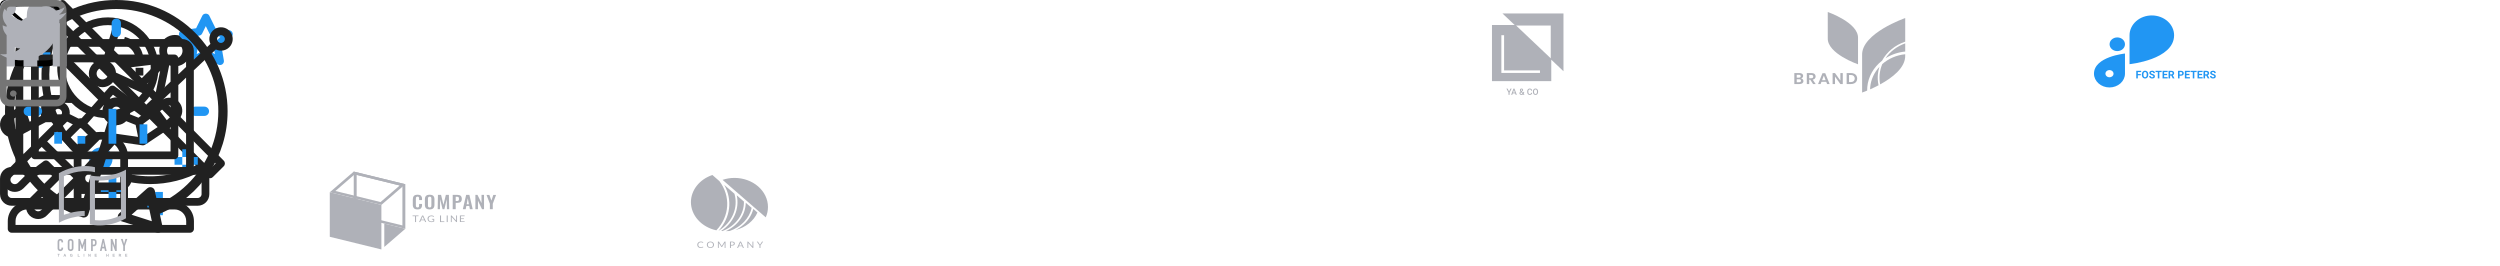
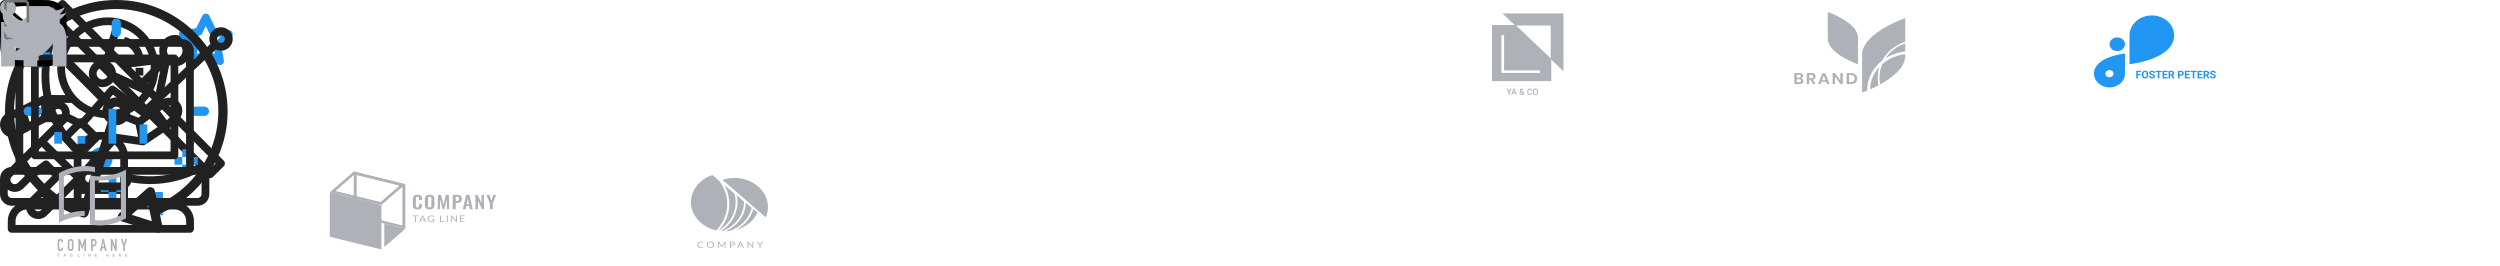
<svg xmlns="http://www.w3.org/2000/svg" width="752" height="80">
  <svg id="icon-antenna" width="70" height="70" viewBox="0 0 32 32">
    <path fill="#212121" d="m30.773 22.098-8.443-8.505.937-4.615c.242.094.499.144.758.146h.006a2.159 2.159 0 1 0-2.008-1.435l-4.96.605L8.972.161a.534.534 0 0 0-.377-.16.532.532 0 0 0-.373.155L6.709 1.66a.534.534 0 0 0 0 .754l.814.826a14.943 14.943 0 0 0 2.519 17.663.513.513 0 0 0 .146.098c-.034.18-.051.364-.052.547v6.187h-6.4a2.67 2.67 0 0 0-2.667 2.667v1.067c0 .295.239.533.533.533h24.533a.533.533 0 0 0 .533-.533v-1.067a2.67 2.67 0 0 0-2.667-2.667h-6.4v-2.742a15.09 15.09 0 0 0 3.049.32 14.854 14.854 0 0 0 7.04-1.783l.818.823a.534.534 0 0 0 .377.16.532.532 0 0 0 .373-.155l1.513-1.504a.534.534 0 0 0 0-.754zM23.28 6.233a1.066 1.066 0 1 1 .752 1.822h-.003a1.067 1.067 0 0 1-.747-1.823h-.002zm-1.256 3.505-.598 2.946-1.175-1.182 1.774-1.763zm-.605-.902-1.92 1.909-1.485-1.493 3.405-.415zM24.004 28.8a1.6 1.6 0 0 1 1.6 1.6v.533H2.137V30.4a1.6 1.6 0 0 1 1.6-1.6h20.267zm-7.467-2.133v1.067h-5.333v-1.067h5.333zM11.204 25.6v-4.053c0-1.294 1.196-2.347 2.667-2.347s2.667 1.053 2.667 2.347V25.6h-5.333zm6.4-1.696v-2.357c0-1.882-1.675-3.413-3.733-3.413a3.8 3.8 0 0 0-3.281 1.786A13.87 13.87 0 0 1 8.311 4.033l18.602 18.708a13.818 13.818 0 0 1-9.309 1.163zm11.289-.684L7.836 2.039l.755-.752 7.935 7.98c.004 0 .006.007.01.01l13.115 13.191-.757.752z" />
    <path fill="#2196f3" d="M13.876 20.267h-.005a1.6 1.6 0 1 0-.004 3.2h.005a1.6 1.6 0 1 0 .004-3.2zm.373 1.978a.534.534 0 0 1-.752-.756.534.534 0 0 1 .373-.155.532.532 0 0 1 .373.911h.005z" />
  </svg>
  <svg id="icon-astronaut" width="70" height="70" viewBox="0 0 32 32">
    <path fill="#2196f3" d="M31.974 4.524a.534.534 0 0 0-.43-.363l-1.91-.278-.855-1.731c-.179-.365-.777-.365-.956 0l-.855 1.731-1.91.278a.535.535 0 0 0-.296.91l1.383 1.348-.326 1.903c-.034.2.048.402.212.522a.53.53 0 0 0 .562.04l1.709-.899 1.709.899a.536.536 0 0 0 .775-.563l-.326-1.903 1.383-1.348a.536.536 0 0 0 .135-.547zm-2.463 1.327a.534.534 0 0 0-.153.472l.191 1.114-1-.526a.533.533 0 0 0-.498 0l-1.001.526.191-1.114a.534.534 0 0 0-.153-.472l-.81-.789 1.119-.163a.532.532 0 0 0 .402-.292l.5-1.013.5 1.013a.535.535 0 0 0 .402.292l1.119.163-.809.789zM26.134 20.522h-1.067v1.067h1.067v-1.067zM26.134 22.656h-1.067v1.067h1.067v-1.067zM27.2 21.589h-1.067v1.067H27.2v-1.067zM25.067 21.589H24v1.067h1.067v-1.067zM22.4 26.389h-1.067v1.067H22.4v-1.067zM22.4 28.522h-1.067v1.067H22.4v-1.067zM23.467 27.456H22.4v1.067h1.067v-1.067zM21.333 27.456h-1.067v1.067h1.067v-1.067zM16 24.256h-1.067v1.067H16v-1.067zM16 26.389h-1.067v1.067H16v-1.067zM17.067 25.322H16v1.067h1.067v-1.067zM14.933 25.322h-1.067v1.067h1.067v-1.067zM5.867 6.122H4.8v1.067h1.067V6.122zM5.867 8.255H4.8v1.067h1.067V8.255z" />
    <path fill="#2196f3" d="M6.933 7.189H5.866v1.067h1.067V7.189zM4.8 7.189H3.733v1.067H4.8V7.189z" />
    <path fill="#212121" d="M24.715 14.159a1.775 1.775 0 0 0-1.188-.705 1.778 1.778 0 0 0-1.34.352l-1.252.96-1.898 1.417-1.358-.541c2.421-1.086 4.114-3.508 4.114-6.32 0-3.823-3.123-6.933-6.961-6.933s-6.961 3.11-6.961 6.933a6.86 6.86 0 0 0 1.12 3.758l-2.764-.024h-.005c-.009 0-.015.004-.023.005a.515.515 0 0 0-.155.031l-.038.013c-.006.003-.013.003-.019.006l-3.233 1.596-.001.001-1.893.911a.397.397 0 0 0-.063.035 1.779 1.779 0 0 0-.598 2.295c.22.429.595.745 1.056.889a1.776 1.776 0 0 0 1.378-.128l1.388-.738 2.264-1.169 1.357-.008L2.2 22.211l-.002.001-1.339 1.333c-.316.315-.49.732-.49 1.178s.174.863.49 1.179c.325.323.752.485 1.179.485s.854-.162 1.18-.485l1.314-1.309 1.741-1.3.901.897-1.762 1.754-.002.001-1.339 1.333c-.316.315-.49.732-.49 1.178s.174.863.49 1.179c.325.323.753.485 1.18.485s.855-.162 1.18-.485l3.482-3.467.001-.002 1.01-1-.004-.004c.006-.006.015-.009.022-.015l5.166-5.658 3.471.494a.52.52 0 0 0 .262-.033c.018-.006.033-.015.05-.023.019-.01.039-.015.058-.027l3.213-2.133c.012-.008.018-.021.029-.029.013-.01.029-.014.041-.026l1.271-1.191c.662-.62.753-1.635.212-2.362zM2.13 17.77a.714.714 0 0 1-.558.052.717.717 0 0 1-.213-1.26l1.314-.632.449 1.313-.992.527zm3.498-1.828-1.548.8-.439-1.283 2.027-1.001-.04 1.484zm15.099-6.62a5.79 5.79 0 0 1-.599 2.559l-4.181-1.899a1.863 1.863 0 0 0-.788-1.388l1.464-4.86c2.378.756 4.105 2.974 4.105 5.588zm-11.789 0c0-3.235 2.644-5.867 5.894-5.867.253 0 .5.021.745.052l-1.432 4.754c-.019-.001-.037-.006-.057-.006-1.033 0-1.873.837-1.873 1.867s.84 1.867 1.873 1.867c.694 0 1.294-.383 1.618-.945l3.862 1.755a5.894 5.894 0 0 1-4.737 2.39c-3.25 0-5.894-2.632-5.894-5.867zm5.956.8c0 .441-.362.8-.806.8s-.806-.359-.806-.8c0-.441.362-.8.806-.8s.806.359.806.8zM2.465 25.146a.608.608 0 0 1-.854.001.592.592 0 0 1 0-.844l.962-.959.851.848-.959.955zm3.214 3.734a.608.608 0 0 1-.855.001.592.592 0 0 1 0-.844l.963-.959.852.848-.96.955zm3.481-3.469-.002.001-1.765 1.76-.852-.848 1.763-1.755.002-.001c.04-.04.065-.088.09-.135.007-.014.02-.026.026-.04.017-.041.019-.085.026-.129.003-.025.014-.047.014-.073 0-.036-.013-.07-.02-.106-.006-.032-.006-.065-.019-.095a.55.55 0 0 0-.091-.138c-.01-.012-.014-.027-.025-.038h-.001l-.001-.002-1.607-1.6c-.017-.017-.039-.024-.058-.038a.507.507 0 0 0-.087-.058.515.515 0 0 0-.093-.033.507.507 0 0 0-.103-.02.5.5 0 0 0-.095.005.53.53 0 0 0-.104.02.477.477 0 0 0-.094.045c-.02.011-.042.015-.061.029L4.23 23.486l-.901-.897 2.399-2.386 4.361 4.289-.928.919zm6.819-7.017c-.015-.002-.03.004-.045.003a.556.556 0 0 0-.3.075.492.492 0 0 0-.083.061c-.013.011-.028.017-.04.029l-4.698 5.146-4.328-4.257 2.833-2.818a.534.534 0 0 0-.379-.911v-.001l-2.219.013.028-1.607 3.104.027a6.947 6.947 0 0 0 4.981 2.101c.437 0 .864-.045 1.279-.123.04.032.079.065.13.085l2.41.96.152.758.178.885-3.003-.427zm4.041.178-.313-1.558 1.446-1.08.947 1.257-2.08 1.381zm3.754-2.831-.838.785-.931-1.236.831-.637a.735.735 0 0 1 .543-.143.718.718 0 0 1 .48.284.713.713 0 0 1-.085.947z" />
    <path fill="#212121" d="m13.602 18.544-2.143-2.133a.534.534 0 0 0-.753 0l-2.142 2.133a.537.537 0 0 0 0 .756l2.142 2.133a.536.536 0 0 0 .753 0l2.143-2.133a.535.535 0 0 0 0-.756zm-2.519 1.759-1.387-1.381 1.387-1.381 1.387 1.381-1.387 1.381zM17.164 5.071l-.258 1.036c.071.018 1.738.452 1.738 2.149h1.067c0-2.017-1.666-2.965-2.547-3.185zM19.711 9.322h-1.067v1.067h1.067V9.322z" />
  </svg>
  <svg id="icon-clock" width="70" height="70" viewBox="0 0 32 32">
    <path fill="#212121" d="M31.297 15.301C31.295 6.849 24.442-.002 15.989 0S.686 6.855.688 15.308a15.304 15.304 0 0 0 10.649 14.576.662.662 0 0 0 .529-.065.637.637 0 0 0 .283-.356l3.865-12.25a1.912 1.912 0 1 0-.84-3.635l-5.106-5.107a.637.637 0 0 0-.902.902l5.103 5.109a1.876 1.876 0 0 0 .536 2.309l-3.683 11.673C3.844 25.783.118 17.71 2.799 10.432S13.553-.572 20.831 2.109s11.004 10.754 8.323 18.032a14.042 14.042 0 0 1-7.462 7.973l-.398-1.874a.638.638 0 0 0-1.048-.344l-3.837 3.426a.637.637 0 0 0 .231 1.084l4.899 1.563a.638.638 0 0 0 .819-.74l-.391-1.839a15.255 15.255 0 0 0 9.329-14.089zm-15.305-.637a.638.638 0 1 1 0 1.277.638.638 0 0 1 0-1.277zm2.101 14.864 2.184-1.948.603 2.84-2.787-.892z" />
    <path fill="#2196f3" d="M15.354 3.185V4.46a.638.638 0 1 0 1.276 0V3.185a.638.638 0 0 0-1.276 0zM3.876 14.664a.638.638 0 0 0 0 1.276h1.275a.638.638 0 1 0 0-1.276H3.876zM28.108 15.939a.638.638 0 1 0 0-1.276h-1.275a.638.638 0 0 0 0 1.276h1.275z" />
  </svg>
  <svg id="icon-diagram" width="70" height="70" viewBox="0 0 32 32">
    <path fill="#2196f3" d="M14.926 14.965h1.066v4.798h-1.066v-4.797zM19.19 17.097h1.066v2.665H19.19v-2.665zM10.661 18.696h1.066v1.066h-1.066v-1.066zM7.463 18.163h1.066v1.599H7.463v-1.599z" />
    <path fill="#212121" d="M1.599 28.291h25.587a1.6 1.6 0 0 0 1.599-1.599V24.56a1.6 1.6 0 0 0-1.599-1.599h-.533V9.668L29.681 6.8a1.608 1.608 0 1 0-.746-.763L26.654 8.2V6.97a1.6 1.6 0 0 0-1.599-1.599H3.733A1.6 1.6 0 0 0 2.134 6.97v15.992h-.533a1.6 1.6 0 0 0-1.599 1.599v2.132a1.6 1.6 0 0 0 1.599 1.599zM30.384 4.837a.533.533 0 1 1 0 1.067.533.533 0 0 1 0-1.067zM3.198 6.969c0-.294.239-.533.533-.533h21.322c.294 0 .533.239.533.533v2.239l-1.066 1.013V8.035a.533.533 0 0 0-.533-.533H4.797a.533.533 0 0 0-.533.533v13.326c0 .294.239.533.533.533h19.19a.533.533 0 0 0 .533-.533v-9.674l1.066-1.01v12.284H3.198V6.969zm4.798 6.93a1.598 1.598 0 1 0 1.107 2.749l1.853.93a.532.532 0 0 0 .636-.123l3.939-4.431 3.872 2.901a.533.533 0 0 0 .686-.039l3.365-3.188v8.131H5.33V8.569h18.124v2.66l-3.771 3.572-3.904-2.927a.533.533 0 0 0-.718.072l-3.993 4.493-1.493-.746c.011-.064.018-.129.02-.193a1.6 1.6 0 0 0-1.599-1.599zm.533 1.599a.533.533 0 1 1-1.067 0 .533.533 0 0 1 1.067 0zm3.198 8.528h5.331v.533a.533.533 0 0 1-.533.533h-4.264a.533.533 0 0 1-.533-.533v-.533zm-10.661.534c0-.294.239-.533.533-.533h9.062v.533a1.6 1.6 0 0 0 1.599 1.599h4.264a1.6 1.6 0 0 0 1.599-1.599v-.533h9.062c.294 0 .533.239.533.533v2.132a.533.533 0 0 1-.533.533H1.598a.533.533 0 0 1-.533-.533V24.56z" />
  </svg>
  <svg id="icon-envelope" width="16" height="12" viewBox="0 0 43 32">
    <path d="M38.667 0H4C1.794 0 0 1.794 0 4v24c0 2.206 1.794 4 4 4h34.667c2.206 0 4-1.794 4-4V4c0-2.206-1.794-4-4-4zm0 2.667c.181 0 .353.038.511.103L21.334 18.236 3.49 2.77a1.32 1.32 0 0 1 .511-.103h34.667zm0 26.666H4A1.334 1.334 0 0 1 2.667 28V5.587L20.46 21.008a1.335 1.335 0 0 0 1.748 0L40.001 5.587V28c0 .736-.598 1.333-1.333 1.333z" />
  </svg>
  <svg id="icon-facebook" width="20" height="20" viewBox="0 0 32 32">
    <path fill="#afb1b8" d="M21.329 5.313h2.921V.225C23.746.156 22.013 0 19.994 0c-4.212 0-7.097 2.649-7.097 7.519V12H8.249v5.688h4.648V32h5.699V17.689h4.46l.708-5.688h-5.169V8.082c.001-1.644.444-2.769 2.735-2.769z" />
  </svg>
  <svg id="icon-instagram" width="20" height="20" viewBox="0 0 32 32">
    <path d="M31.969 9.408c-.075-1.7-.35-2.869-.744-3.882a7.806 7.806 0 0 0-1.851-2.838A7.867 7.867 0 0 0 26.542.844C25.523.45 24.36.175 22.66.1 20.947.019 20.403 0 16.059 0s-4.888.019-6.595.094c-1.7.075-2.869.35-3.882.744a7.803 7.803 0 0 0-2.838 1.85A7.867 7.867 0 0 0 .9 5.52C.506 6.539.231 7.702.156 9.402c-.081 1.713-.1 2.257-.1 6.601s.019 4.888.094 6.595c.075 1.7.35 2.869.744 3.882a7.895 7.895 0 0 0 1.85 2.838 7.867 7.867 0 0 0 2.832 1.844c1.019.394 2.182.669 3.882.744 1.706.075 2.25.094 6.595.094s4.888-.019 6.595-.094c1.7-.075 2.869-.35 3.882-.744a8.184 8.184 0 0 0 4.682-4.682c.394-1.019.669-2.182.744-3.882.075-1.707.094-2.251.094-6.595s-.006-4.888-.081-6.595zm-2.882 13.065c-.069 1.563-.331 2.407-.55 2.969a5.31 5.31 0 0 1-3.038 3.038c-.563.219-1.413.481-2.969.55-1.688.075-2.194.094-6.464.094s-4.782-.019-6.464-.094c-1.563-.069-2.407-.331-2.969-.55a4.926 4.926 0 0 1-1.838-1.194 4.974 4.974 0 0 1-1.194-1.838c-.219-.563-.481-1.413-.55-2.969-.075-1.688-.094-2.194-.094-6.464s.019-4.782.094-6.464c.069-1.563.331-2.407.55-2.969a4.868 4.868 0 0 1 1.2-1.838A4.974 4.974 0 0 1 6.639 3.55c.563-.219 1.413-.481 2.969-.55 1.688-.075 2.194-.094 6.464-.094 4.276 0 4.782.019 6.464.094 1.563.069 2.407.331 2.969.55a4.914 4.914 0 0 1 1.838 1.194 4.974 4.974 0 0 1 1.194 1.838c.219.563.481 1.413.55 2.969.075 1.688.094 2.194.094 6.464s-.019 4.77-.094 6.458z" />
    <path fill="#afb1b8" d="M16.059 7.783c-4.538 0-8.22 3.682-8.22 8.22s3.682 8.22 8.22 8.22c4.539 0 8.22-3.682 8.22-8.22s-3.682-8.22-8.22-8.22zm0 13.552a5.333 5.333 0 0 1 0-10.664 5.333 5.333 0 0 1 0 10.664zM26.524 7.458a1.919 1.919 0 1 1-3.838 0 1.919 1.919 0 0 1 3.838 0z" />
  </svg>
  <svg id="icon-linkedin" width="20" height="20" viewBox="0 0 32 32">
    <path fill="#afb1b8" d="M31.992 32v-.001H32V20.263c0-5.741-1.236-10.164-7.948-10.164-3.227 0-5.392 1.771-6.276 3.449h-.093v-2.913h-6.364v21.364h6.627V21.42c0-2.785.528-5.479 3.977-5.479 3.399 0 3.449 3.179 3.449 5.657v10.401h6.62zM.528 10.636h6.635V32H.528V10.636zM3.843 0C1.722 0 0 1.721 0 3.843s1.721 3.879 3.843 3.879c2.121 0 3.843-1.757 3.843-3.879A3.846 3.846 0 0 0 3.843 0z" />
  </svg>
  <svg id="icon-logo" width="56" height="32" viewBox="0 0 56 32" x="432" y="0">
    <path fill="#afb1b8" d="m19.934 4.046 3.676 3.48-6.824-.004v16.885h17.836v-6.456l3.672 3.476V4.045H19.933zm14.528 13.497L24.038 7.675h10.424v9.868zm-3.237 4.395H19.609V10.582h.821v10.587h10.795v.769zm-8.873 4.718-.429.884-.429-.884h-.36l.626 1.178v.686h.325v-.686l.625-1.178h-.359zm.539 1.864.151-.434h.722l.152.434h.338l-.706-1.865h-.291l-.704 1.865h.337zm.513-1.469.27.774h-.541l.27-.774zm1.708.729a.424.424 0 0 0-.07.237c0 .157.055.285.165.383s.259.146.443.146.343-.05.476-.15l.105.124h.361l-.274-.324c.108-.147.161-.335.161-.565h-.27c0 .126-.026.24-.078.342l-.36-.425.127-.092c.09-.065.154-.13.193-.195a.411.411 0 0 0-.072-.511.471.471 0 0 0-.333-.12c-.15 0-.27.043-.359.128s-.133.2-.133.346c0 .06.014.122.042.186s.08.142.152.233a1.115 1.115 0 0 0-.278.257zm.842.412a.476.476 0 0 1-.295.105c-.093 0-.167-.027-.223-.081s-.083-.124-.083-.21c0-.1.051-.189.154-.266l.04-.028.407.48zm-.335-.826c-.088-.108-.132-.198-.132-.27 0-.062.018-.114.054-.155s.084-.061.145-.061c.056 0 .103.018.14.052s.055.076.055.124a.231.231 0 0 1-.079.181l-.04.032-.142.097zm3.036 1.014a.672.672 0 0 0 .22-.466h-.323c-.017.133-.058.228-.122.286s-.16.086-.287.086c-.139 0-.245-.053-.318-.159s-.108-.26-.108-.461v-.165c.002-.199.04-.35.115-.452s.184-.155.325-.155c.121 0 .213.03.275.09s.102.155.118.289h.323c-.02-.204-.094-.362-.219-.474s-.291-.168-.497-.168a.708.708 0 0 0-.673.419 1.097 1.097 0 0 0-.093.465v.174c.003.172.035.322.096.452s.149.23.261.301c.114.07.245.105.393.105.213 0 .383-.055.511-.166zm1.904-.262c.063-.138.095-.299.095-.482v-.104c-.001-.182-.033-.341-.097-.478s-.155-.243-.273-.315c-.117-.073-.251-.11-.403-.11s-.287.037-.405.111c-.117.073-.208.18-.273.319s-.096.3-.096.482v.105c.001.178.033.336.097.473s.156.242.274.316a.76.76 0 0 0 .405.11c.153 0 .288-.037.405-.11s.208-.18.272-.318zm-.347-1.054c.079.11.118.268.118.475v.097c0 .21-.039.37-.117.479s-.187.164-.33.164c-.142 0-.253-.056-.333-.168s-.119-.27-.119-.475v-.108c.002-.201.042-.356.12-.465s.189-.165.329-.165c.143 0 .254.055.332.165z" />
  </svg>
  <svg id="icon-logo_ffth" width="57" height="32" viewBox="0 0 57 32" x="528" y="0">
    <path fill="#afb1b8" d="M14.27 23.859c.13.147.199.332.196.521.007.123-.017.247-.07.361s-.132.216-.233.297c-.252.175-.565.26-.881.24h-1.549v-3.302h1.517c.299-.018.596.059.84.219.098.075.176.17.227.277s.074.224.068.341a.725.725 0 0 1-.176.505.839.839 0 0 1-.462.258.897.897 0 0 1 .523.282zm-1.816-.499h.648a.653.653 0 0 0 .412-.11c.049-.04.087-.09.111-.146s.034-.116.028-.176c.005-.06-.005-.12-.029-.175s-.061-.106-.108-.147a.665.665 0 0 0-.425-.111h-.638v.866zm1.124 1.267c.052-.041.093-.093.12-.151s.038-.121.034-.184c.004-.064-.008-.127-.035-.186s-.069-.111-.121-.153a.714.714 0 0 0-.44-.119h-.68v.908h.689a.732.732 0 0 0 .435-.114zM17.371 25.278l-.844-1.291h-.317v1.291h-.726v-3.302h1.374c.346-.022.689.078.957.281.192.179.308.415.327.666s-.061.499-.224.7c-.17.178-.401.296-.655.336l.898 1.32h-.789zm-1.161-1.74h.594c.412 0 .618-.167.618-.5a.458.458 0 0 0-.151-.371.687.687 0 0 0-.467-.134h-.601l.007 1.005zM21.339 24.614h-1.446l-.255.665h-.761l1.328-3.265h.823l1.323 3.265h-.761l-.25-.665zm-.194-.5-.529-1.394-.529 1.394h1.057zM26.305 25.278h-.721l-1.616-2.245v2.245h-.719v-3.302h.719l1.616 2.258v-2.258h.721v3.302zM30.417 24.488a1.501 1.501 0 0 1-.652.582 2.282 2.282 0 0 1-1.013.208h-1.283v-3.302h1.283c.351-.008.698.061 1.013.203.276.127.503.328.652.576a1.78 1.78 0 0 1 0 1.732zm-.824-.079c.206-.219.319-.499.319-.788s-.113-.569-.319-.788a1.326 1.326 0 0 0-.902-.281h-.5v2.137h.5c.329.019.654-.082.902-.281zM21.79 3.609s9.301 3.215 9.103 7.867v7.869s-9.294-3.217-9.1-7.869l-.004-7.867zM39.179 17.503a13.494 13.494 0 0 1 5.909-1.994v-2.463c-2.444.862-4.517 2.426-5.909 4.457z" />
    <path fill="#afb1b8" d="M38.124 18.245c1.438-2.651 3.93-4.696 6.964-5.715V5.432s-13.245 4.58-12.965 11.205V27.84s.59-.205 1.519-.589c0-.358 0-.719.042-1.082.274-3.076 1.871-5.926 4.44-7.924z" />
    <path fill="#afb1b8" d="M36.864 22.407c.07-.777.225-1.546.463-2.294-1.599 1.725-2.568 3.866-2.77 6.122-.019.213-.03.426-.035.645a40.466 40.466 0 0 0 2.548-1.229 10.624 10.624 0 0 1-.206-3.244zM37.391 22.447a10.17 10.17 0 0 0 .164 2.938c3.619-1.983 7.685-5.046 7.528-8.748v-.323c-2.585.265-5.004 1.3-6.885 2.946a10.29 10.29 0 0 0-.807 3.188z" />
  </svg>
  <svg id="icon-logo_frth" width="57" height="32" viewBox="0 0 57 32" x="624" y="0">
    <path fill="#2196f3" d="M12.878 11.255h-.002c-1.279 0-2.316.921-2.316 2.058v.001c0 1.137 1.037 2.058 2.316 2.058h.002c1.279 0 2.316-.921 2.316-2.058v-.001c0-1.137-1.037-2.058-2.316-2.058zM29.971 10.597c-.004-1.579-.711-3.092-1.967-4.208s-2.958-1.745-4.735-1.749c-1.777.003-3.48.631-4.737 1.748s-1.964 2.63-1.968 4.209v8.706s13.405-1.327 13.406-8.704v-.001zM5.867 22.16c.003 1.098.496 2.151 1.369 2.928s2.058 1.215 3.294 1.218c1.236-.003 2.42-.441 3.294-1.218s1.366-1.829 1.37-2.927v-6.057s-9.327.924-9.327 6.056zm4.663 1.085c-.242 0-.478-.064-.678-.183s-.357-.289-.45-.487c-.092-.198-.117-.417-.069-.627s.163-.404.334-.556c.171-.152.388-.255.625-.297s.482-.02.706.062c.223.082.414.221.548.4s.206.388.206.603c.001.143-.031.284-.092.417s-.151.252-.264.353c-.114.101-.248.182-.397.236s-.308.083-.468.083v-.004zM19.956 22.647h-.9v.93h-.469v-2.275h1.481v.38h-1.012v.588h.9v.378zm2.253-.156c0 .224-.04.42-.119.589a.893.893 0 0 1-.847.528c-.189 0-.357-.045-.505-.136s-.262-.22-.344-.387a1.344 1.344 0 0 1-.123-.581v-.112c0-.224.04-.421.12-.591a.895.895 0 0 1 .848-.529c.189 0 .358.046.505.137a.888.888 0 0 1 .342.392c.081.17.122.366.122.589v.102zm-.475-.103c0-.238-.043-.42-.128-.544s-.207-.186-.366-.186a.416.416 0 0 0-.364.184c-.085.122-.129.301-.13.538v.111c0 .232.043.412.128.541s.208.192.369.192a.415.415 0 0 0 .363-.184c.084-.124.127-.304.128-.541v-.111zm1.996.592a.237.237 0 0 0-.094-.203 1.203 1.203 0 0 0-.337-.15 2.418 2.418 0 0 1-.386-.156c-.258-.14-.387-.328-.387-.564 0-.123.034-.232.103-.328a.688.688 0 0 1 .298-.227c.13-.054.276-.081.438-.081.163 0 .307.03.434.089a.662.662 0 0 1 .401.614h-.469c0-.104-.033-.185-.098-.242s-.158-.087-.277-.087a.426.426 0 0 0-.267.073.225.225 0 0 0-.095.191c0 .074.037.136.111.186.075.05.185.097.33.141.267.08.461.18.583.298s.183.267.183.444a.55.55 0 0 1-.223.464c-.149.111-.349.167-.602.167-.175 0-.334-.032-.478-.095-.144-.065-.254-.153-.33-.264s-.113-.241-.113-.388h.47c0 .251.15.377.45.377a.442.442 0 0 0 .261-.067.222.222 0 0 0 .094-.191zm2.501-1.298h-.697v1.895h-.469v-1.895h-.687v-.38h1.853v.38zm1.638.909h-.9v.609h1.056v.377H26.5v-2.275h1.522v.38h-1.053v.542h.9v.367zm1.273.153h-.373v.833H28.3v-2.275h.845c.269 0 .476.06.622.18s.219.289.219.508a.697.697 0 0 1-.102.389.689.689 0 0 1-.305.247l.492.93v.022h-.503l-.427-.833zm-.373-.379h.378c.118 0 .209-.03.273-.089a.321.321 0 0 0 .097-.248.343.343 0 0 0-.092-.253c-.06-.061-.154-.092-.28-.092h-.377v.683zm2.84.41v.802h-.469v-2.275h.887c.171 0 .321.031.45.094a.703.703 0 0 1 .405.659.655.655 0 0 1-.23.528c-.152.128-.363.192-.633.192h-.411zm0-.379h.419c.124 0 .218-.029.283-.088.066-.058.098-.142.098-.25 0-.111-.033-.202-.098-.27s-.156-.104-.272-.106h-.43v.714zm2.966.195h-.9v.609h1.056v.377h-1.525v-2.275h1.522v.38h-1.053v.542h.9v.367zm2.175-.909h-.697v1.895h-.469v-1.895h-.688v-.38h1.853v.38zm1.637.909h-.9v.609h1.056v.377h-1.525v-2.275h1.522v.38h-1.053v.542h.9v.367zm1.274.153h-.373v.833h-.469v-2.275h.845c.269 0 .476.06.622.18s.219.289.219.508a.697.697 0 0 1-.102.389.689.689 0 0 1-.305.247l.492.93v.022h-.503l-.427-.833zm-.374-.379h.378c.118 0 .209-.03.273-.089a.321.321 0 0 0 .097-.248.343.343 0 0 0-.092-.253c-.06-.061-.154-.092-.28-.092h-.377v.683zm2.755.615a.237.237 0 0 0-.094-.203 1.203 1.203 0 0 0-.337-.15 2.418 2.418 0 0 1-.386-.156c-.258-.14-.388-.328-.388-.564 0-.123.034-.232.103-.328a.688.688 0 0 1 .298-.227c.13-.054.276-.081.438-.081.163 0 .307.03.434.089a.675.675 0 0 1 .295.248.646.646 0 0 1 .106.366h-.469c0-.104-.033-.185-.098-.242s-.158-.087-.277-.087a.426.426 0 0 0-.267.073.225.225 0 0 0-.095.191c0 .074.037.136.111.186.075.05.185.097.33.141.267.08.461.18.583.298s.183.267.183.444a.548.548 0 0 1-.223.464c-.149.111-.349.167-.602.167-.175 0-.334-.032-.478-.095a.773.773 0 0 1-.33-.264.678.678 0 0 1-.112-.388h.47c0 .251.15.377.45.377a.442.442 0 0 0 .261-.067.222.222 0 0 0 .094-.191z" />
  </svg>
  <svg id="icon-logo_second" width="56" height="32" viewBox="0 0 56 32" x="0" y="48">
    <path fill="#afb1b8" d="M26.289 3.487h-.072c-.11-.007-.22-.009-.33-.012h-.239c-.208 0-.421.005-.632.016a.384.384 0 0 0-.048 0 14.832 14.832 0 0 0-5.517 1.407l-.227.109v11.615l.531-.18c.466-.16.962-.304 1.476-.438a18.007 18.007 0 0 1 4.247-.564v1.526c-.19.001-.374.007-.559.016h-.044a16.936 16.936 0 0 0-3.267.502 16.559 16.559 0 0 0-3.892 1.517V4.104a15.6 15.6 0 0 1 4.083-1.661 15.622 15.622 0 0 1 3.849-.496h.224c.268.007.53.019.775.037a11.12 11.12 0 0 1 1.918.305v1.502a11.89 11.89 0 0 0-1.858-.28l-.038-.003a4.592 4.592 0 0 0-.38-.022zm2.644 1.536c.333.025.678.037 1.027.037a16.485 16.485 0 0 0 4.046-.519 16.703 16.703 0 0 0 3.891-1.518v14.631a15.648 15.648 0 0 1-4.085 1.661c-1.258.323-2.55.49-3.849.495a11.779 11.779 0 0 1-2.92-.344V4.74a12.161 12.161 0 0 0 1.888.283zm7.446.113-.531.179c-.488.164-.981.311-1.476.442-1.441.37-2.922.56-4.41.566-.346 0-.665-.009-.973-.029l-.423-.028v11.948l.364.032c.337.029.685.044 1.035.044a14.086 14.086 0 0 0 3.473-.45 14.572 14.572 0 0 0 2.714-.975l.227-.109V5.137zM18.747 24.092a.776.776 0 0 0-.591-.238.865.865 0 0 0-.341.064.768.768 0 0 0-.436.442.865.865 0 0 0-.061.329v1.99c-.005.14.022.28.078.408a.805.805 0 0 0 .199.267c.08.067.173.115.273.141.097.027.197.041.297.041a.841.841 0 0 0 .824-.837v-.223h-.52v.177a.444.444 0 0 1-.031.177.318.318 0 0 1-.076.112.367.367 0 0 1-.218.076.267.267 0 0 1-.244-.106.473.473 0 0 1-.069-.267v-1.856a.634.634 0 0 1 .064-.297.264.264 0 0 1 .255-.12.279.279 0 0 1 .232.112.42.42 0 0 1 .086.267v.172h.515v-.203a.942.942 0 0 0-.064-.348.814.814 0 0 0-.174-.28zM21.838 24.069a.93.93 0 0 0-.592-.219.895.895 0 0 0-.586.219.823.823 0 0 0-.202.279.947.947 0 0 0-.076.386v1.909a.907.907 0 0 0 .076.391.769.769 0 0 0 .202.267c.08.074.173.131.275.168a.891.891 0 0 0 .903-.168.8.8 0 0 0 .196-.267.937.937 0 0 0 .076-.391v-1.909a.918.918 0 0 0-.076-.386.865.865 0 0 0-.196-.279zm-.243 2.574a.349.349 0 0 1-.104.276.379.379 0 0 1-.49 0 .349.349 0 0 1-.104-.276v-1.909a.349.349 0 0 1 .104-.276.379.379 0 0 1 .49 0 .349.349 0 0 1 .104.276v1.909zM25.898 27.495v-3.614h-.5l-.657 1.913h-.009l-.662-1.913h-.495v3.614h.516v-2.198h.009l.506 1.554h.257l.51-1.554h.009v2.198h.516zM28.83 24.135a.718.718 0 0 0-.292-.197 1.158 1.158 0 0 0-.374-.056h-.767v3.614h.515v-1.411h.265a.941.941 0 0 0 .464-.099.848.848 0 0 0 .401-.591c.02-.136.03-.273.028-.411a2.078 2.078 0 0 0-.05-.516.768.768 0 0 0-.19-.332zm-.265 1.102a.455.455 0 0 1-.048.188.287.287 0 0 1-.133.127.519.519 0 0 1-.243.045h-.235v-1.229h.265c.08-.004.16.012.232.045a.294.294 0 0 1 .121.133.516.516 0 0 1 .045.201v.24c0 .084.005.171 0 .248h-.005zM31.27 23.881h-.422l-.796 3.614h.515l.151-.776h.702l.151.776h.515l-.816-3.614zm-.476 2.345.253-1.31h.009l.252 1.31h-.515zM34.597 26.058h-.009l-.778-2.177h-.495v3.614h.515v-2.173h.011l.787 2.173h.484v-3.614h-.515v2.177zM37.743 23.881l-.414 1.437h-.011l-.414-1.437h-.545l.707 2.086v1.527h.515v-1.527l.707-2.086h-.545zM17.311 28.515h.248v.696h.169v-.696h.247v-.143h-.664v.143zM19.398 28.373l-.325.839h.179l.069-.191h.334l.072.191h.183l-.333-.839h-.179zm-.027.507.114-.311.114.311h-.228zM21.46 28.902h.194v.108a.329.329 0 0 1-.199.071.21.21 0 0 1-.178-.08.355.355 0 0 1-.062-.219c0-.187.081-.28.242-.28.042-.004.085.007.119.031s.06.061.07.102l.166-.032c-.036-.164-.154-.247-.356-.247a.421.421 0 0 0-.293.108.416.416 0 0 0-.121.323.454.454 0 0 0 .108.315.408.408 0 0 0 .319.122.505.505 0 0 0 .356-.133v-.331h-.364v.141zM23.566 28.373h-.17v.839h.588v-.143h-.418v-.696zM25.347 28.373h-.17v.839h.17v-.839zM27.088 28.933l-.344-.56h-.165v.839h.158v-.548l.337.548h.169v-.839h-.155v.56zM28.662 28.842h.418v-.143h-.418v-.184h.45v-.143h-.62v.839h.637v-.143h-.467v-.227zM32.479 28.704h-.33v-.331h-.169v.839h.169v-.367h.33v.367h.169v-.839h-.169v.331zM34.062 28.842h.419v-.143h-.419v-.184h.451v-.143h-.62v.839h.636v-.143h-.467v-.227zM36.209 28.842c.146-.023.22-.1.22-.233a.2.2 0 0 0-.083-.187.474.474 0 0 0-.245-.049h-.356v.839h.169v-.351h.033a.223.223 0 0 1 .105.019.175.175 0 0 1 .06.061l.183.267h.202l-.102-.164a.578.578 0 0 0-.186-.201zm-.17-.116h-.125v-.211h.133a.43.43 0 0 1 .171.02c.012.011.022.024.028.039s.009.031.009.048c-.001.016-.005.032-.013.047s-.019.027-.032.037a.47.47 0 0 1-.171.02zM37.828 28.842h.418v-.143h-.418v-.184h.451v-.143h-.621v.839h.637v-.143h-.467v-.227z" />
  </svg>
  <svg id="icon-logo_sxth" width="57" height="32" viewBox="0 0 57 32" x="96" y="48">
    <path fill="#afb1b8" d="M28.493 14.618a1.58 1.58 0 0 1-.323-1.061v-1.538c0-.471.107-.83.321-1.075s.581-.367 1.102-.366c.489 0 .836.104 1.042.313.224.266.333.592.308.92v.361h-.875v-.366c.003-.12-.005-.24-.025-.358a.352.352 0 0 0-.125-.213.505.505 0 0 0-.317-.083.533.533 0 0 0-.333.088.412.412 0 0 0-.145.235 1.74 1.74 0 0 0-.034.38v1.866c-.014.18.025.36.112.524.044.055.104.099.175.127s.149.038.226.029a.478.478 0 0 0 .31-.084.375.375 0 0 0 .13-.227c.02-.124.03-.249.027-.374v-.379h.875v.346c.025.342-.082.682-.303.967-.201.228-.544.343-1.047.343s-.884-.122-1.1-.375zM32.137 14.633c-.221-.239-.332-.588-.332-1.05v-1.617c0-.457.11-.802.332-1.037s.591-.351 1.109-.35c.515 0 .882.117 1.103.35.221.235.333.58.333 1.037v1.617c0 .457-.112.807-.337 1.048s-.591.361-1.1.361c-.509 0-.886-.122-1.109-.36zm1.517-.388a.906.906 0 0 0 .105-.479v-1.98a.88.88 0 0 0-.103-.469c-.044-.057-.106-.101-.179-.129s-.152-.037-.231-.027c-.079-.009-.159 0-.231.028s-.135.072-.18.129a.853.853 0 0 0-.105.469v1.99a.888.888 0 0 0 .105.479c.051.05.114.091.185.119a.612.612 0 0 0 .635-.119v-.009zM35.735 10.626h.942l.708 2.984.725-2.984h.917l.092 4.308h-.678l-.072-2.994-.699 2.994h-.544l-.725-3.005-.067 3.005h-.685l.085-4.308zM40.176 10.626h1.468c.846 0 1.268.408 1.268 1.223 0 .781-.445 1.171-1.335 1.17h-.5v1.915h-.906l.005-4.308zm1.254 1.841a.7.7 0 0 0 .498-.136.693.693 0 0 0 .13-.486 1.327 1.327 0 0 0-.044-.391c-.013-.043-.036-.083-.067-.118s-.07-.065-.114-.087a.94.94 0 0 0-.404-.069h-.352v1.287h.352zM44.218 10.626h.973l.998 4.308h-.844l-.197-.993h-.868l-.203.993h-.857l.998-4.308zm.832 2.815-.339-1.808-.339 1.808h.678zM46.996 10.626h.634l1.214 2.457v-2.457h.752v4.308h-.603l-1.221-2.565v2.565h-.777l.002-4.308zM51.357 13.291l-1.009-2.659h.85l.616 1.708.578-1.708h.832l-.997 2.659v1.642h-.87v-1.642zM29.892 16.817v.225h-.739v1.75h-.31v-1.75H28.1v-.225h1.792zM32.209 18.793h-.239a.105.105 0 0 1-.067-.019.102.102 0 0 1-.04-.045l-.214-.469h-1.026l-.214.469a.119.119 0 0 1-.033.053.112.112 0 0 1-.067.019h-.239l.906-1.976h.315l.917 1.968zm-1.5-.734h.855l-.362-.804a1.426 1.426 0 0 1-.067-.186 4.03 4.03 0 0 0-.034.105l-.033.083-.359.802zM33.771 18.599a1.018 1.018 0 0 0 .315-.023.961.961 0 0 0 .13-.036c.04-.014.08-.031.121-.048v-.444h-.362c-.009 0-.018-.001-.026-.003s-.016-.007-.023-.012c-.006-.004-.011-.01-.014-.016s-.005-.013-.004-.02v-.152h.703v.757a1.407 1.407 0 0 1-.609.202 2.591 2.591 0 0 1-.264.012 1.41 1.41 0 0 1-.457-.073 1.104 1.104 0 0 1-.362-.206.956.956 0 0 1-.234-.313.99.99 0 0 1-.083-.41.907.907 0 0 1 .316-.726c.103-.089.227-.159.362-.205.155-.05.32-.075.486-.074.084 0 .169.006.252.017a1.21 1.21 0 0 1 .397.128c.056.031.108.065.158.103l-.087.122c-.007.011-.017.021-.029.027s-.027.01-.041.01a.118.118 0 0 1-.056-.016 1.344 1.344 0 0 1-.089-.047.727.727 0 0 0-.121-.053 1.171 1.171 0 0 0-.167-.044 1.362 1.362 0 0 0-.23-.017 1.06 1.06 0 0 0-.35.055.704.704 0 0 0-.435.402.924.924 0 0 0 0 .659.756.756 0 0 0 .446.405c.115.034.237.047.359.039zM36.659 18.567h.989v.225h-1.292v-1.976h.31l-.007 1.75zM38.678 18.792h-.31v-1.976h.31v1.976zM39.83 16.826a.151.151 0 0 1 .047.036l1.324 1.489a.41.41 0 0 1 0-.07v-1.472h.27v1.984h-.156a.14.14 0 0 1-.067-.011.184.184 0 0 1-.049-.038l-1.323-1.488v1.536h-.259v-1.976h.161c.017 0 .035.003.051.009zM43.753 16.817v.217h-1.098v.652h.89v.21h-.89v.674h1.098v.217h-1.417v-1.971h1.417zM11.286 4.616l13.757 3.372v11.818l-13.757-3.371V4.616zm-.882-1.007V17.01l15.52 3.806V7.417L10.404 3.61z" />
    <path fill="#afb1b8" d="M18.722 27.036 3.2 23.227V9.828l15.522 3.807v13.401z" />
    <path fill="#afb1b8" d="m10.661 4.465 13.578 3.33-5.774 4.987L4.885 9.45l5.776-4.985zm-.257-.856L3.2 9.828l15.522 3.807 7.202-6.219-15.52-3.807zM19.595 26.282l6.329-5.465-6.329-1.553v7.018z" />
  </svg>
  <svg id="icon-logo_thrd" width="57" height="32" viewBox="0 0 57 32" x="192" y="48">
    <path fill="#afb1b8" d="M19.417 26.187c.008 0 .017.002.025.005s.015.007.02.013l.116.111a.955.955 0 0 1-.327.211 1.299 1.299 0 0 1-.464.076 1.213 1.213 0 0 1-.436-.071.942.942 0 0 1-.329-.2.878.878 0 0 1-.212-.308 1.02 1.02 0 0 1-.074-.396.91.91 0 0 1 .305-.705 1.06 1.06 0 0 1 .349-.201c.143-.048.296-.072.449-.071.143-.003.285.019.417.064.115.043.221.104.313.178l-.097.119a.085.085 0 0 1-.025.021.065.065 0 0 1-.039.009.086.086 0 0 1-.042-.013l-.052-.032-.073-.04a.818.818 0 0 0-.229-.071 1.11 1.11 0 0 0-.173-.013.952.952 0 0 0-.323.053.683.683 0 0 0-.417.387.81.81 0 0 0-.06.313.795.795 0 0 0 .06.318.68.68 0 0 0 .402.383.867.867 0 0 0 .3.05c.059.001.119-.003.177-.01a.69.69 0 0 0 .384-.163.09.09 0 0 1 .055-.02zM22.776 25.629a.959.959 0 0 1-.079.393c-.047.114-.122.218-.219.305s-.214.155-.344.2a1.42 1.42 0 0 1-.884 0 1.027 1.027 0 0 1-.342-.201.904.904 0 0 1-.221-.308 1.022 1.022 0 0 1 0-.787.94.94 0 0 1 .221-.31c.097-.084.214-.15.342-.193.284-.096.6-.096.884 0 .129.046.246.114.343.201a.914.914 0 0 1 .299.699zm-.306 0a.84.84 0 0 0-.055-.316.653.653 0 0 0-.402-.385 1.025 1.025 0 0 0-.643 0 .683.683 0 0 0-.246.149.63.63 0 0 0-.157.236.927.927 0 0 0 0 .632.643.643 0 0 0 .403.384c.207.067.436.067.643 0a.689.689 0 0 0 .246-.148.662.662 0 0 0 .156-.236.82.82 0 0 0 .055-.316zM25.067 25.96l.031.071.033-.071a.68.68 0 0 1 .038-.07l.743-1.174c.015-.02.028-.033.042-.037a.207.207 0 0 1 .061-.006h.22v1.909h-.26V25.119a.726.726 0 0 1 0-.066l-.747 1.19c-.009.018-.025.033-.044.043s-.041.016-.064.016h-.042c-.023 0-.045-.005-.064-.016s-.034-.026-.044-.044l-.769-1.198v1.533h-.252v-1.905h.22a.207.207 0 0 1 .061.006.087.087 0 0 1 .041.037l.759 1.175a.418.418 0 0 1 .038.068zM27.864 25.865v.715h-.291v-1.906h.649c.122-.002.245.012.362.042a.724.724 0 0 1 .256.119.492.492 0 0 1 .145.187.576.576 0 0 1 .049.244.54.54 0 0 1-.211.435.752.752 0 0 1-.257.126 1.25 1.25 0 0 1-.35.044l-.352-.005zm0-.205h.352a.808.808 0 0 0 .225-.029.51.51 0 0 0 .163-.082.358.358 0 0 0 .134-.286c.003-.053-.007-.106-.029-.155s-.057-.094-.102-.13a.624.624 0 0 0-.391-.102h-.352v.786zM31.772 26.583h-.23a.109.109 0 0 1-.064-.018.133.133 0 0 1-.038-.044l-.198-.461h-.993l-.205.461a.107.107 0 0 1-.101.062h-.23l.872-1.909h.302l.884 1.909zm-1.439-.709h.82l-.346-.777a1.276 1.276 0 0 1-.065-.179l-.033.1a.98.98 0 0 1-.032.081l-.343.776zM33.029 24.682c.017.008.032.02.044.034l1.272 1.439V24.673h.26v1.909h-.145a.136.136 0 0 1-.06-.011.165.165 0 0 1-.047-.035l-1.271-1.438a.726.726 0 0 1 0 .066v1.419h-.26v-1.909h.154a.15.15 0 0 1 .052.009zM36.748 25.823v.758h-.291v-.758l-.804-1.15h.26a.114.114 0 0 1 .063.016.159.159 0 0 1 .039.043l.503.742a.717.717 0 0 1 .088.169l.038-.082a.745.745 0 0 1 .049-.087l.496-.747a.18.18 0 0 1 .038-.04.098.098 0 0 1 .063-.019h.263l-.806 1.155zM24.923 21.47c.127.014.254.025.384.035 1.962-.763 3.622-2.011 4.772-3.588s1.74-3.415 1.695-5.282l-2.162-1.879c.44 1.988.234 4.043-.594 5.935s-2.246 3.547-4.094 4.779z" />
    <path fill="#afb1b8" d="m24.151 21.383.058.01c1.975-1.228 3.481-2.942 4.323-4.921s.981-4.133.399-6.181l-3.08-2.676c1.246 2.2 1.747 4.661 1.446 7.098s-1.393 4.75-3.147 6.67zM34.596 14.841c-.523 2.052-1.794 3.902-3.624 5.276-.534.404-1.111.763-1.722 1.074 1.49-.38 2.859-1.053 4.003-1.966s2.03-2.042 2.592-3.3l-1.249-1.084z" />
    <path fill="#afb1b8" d="m34.106 14.539-1.778-1.545c-.034 1.762-.61 3.483-1.669 4.986s-2.562 2.731-4.352 3.559h.009c.399 0 .798-.021 1.194-.062 1.673-.593 3.151-1.537 4.303-2.748s1.94-2.65 2.295-4.189zM24.409 6.486 22.287 4.64c-1.897.637-3.528 1.756-4.68 3.212s-1.772 3.179-1.778 4.946c.007 1.952.763 3.846 2.149 5.383s3.322 2.628 5.501 3.101c1.946-2.06 3.085-4.605 3.252-7.266s-.647-5.299-2.323-7.53zM39.008 14.255c-.008-2.316-1.07-4.535-2.955-6.173s-4.439-2.561-7.105-2.567a11.3 11.3 0 0 0-3.602.582l12.99 11.286a7.647 7.647 0 0 0 .672-3.128z" />
  </svg>
-   <svg id="icon-smartphone" width="20" height="32" viewBox="0 0 20 32">
+   <svg id="icon-smartphone" width="10" height="12" viewBox="0 0 20 32">
    <path fill="#757575" d="M17 0H3C1.346 0 0 1.346 0 3v26c0 1.654 1.346 3 3 3h14c1.654 0 3-1.346 3-3V3c0-1.654-1.346-3-3-3zM3 2h14a1 1 0 0 1 1 1v21H2V3a1 1 0 0 1 1-1zm14 28H3a1 1 0 0 1-1-1v-3h16v3a1 1 0 0 1-1 1z" />
    <path fill="#757575" d="M4.707 27.478c.391.365.391.956 0 1.321s-1.024.365-1.414 0c-.391-.365-.391-.956 0-1.321s1.024-.365 1.414 0z" />
  </svg>
  <svg id="icon-twitter" width="20" height="20" viewBox="0 0 32 32">
    <path fill="#afb1b8" d="M32 6.078c-1.19.522-2.458.868-3.78 1.036a6.523 6.523 0 0 0 2.886-3.626 13.11 13.11 0 0 1-4.16 1.588A6.574 6.574 0 0 0 22.154 3c-3.632 0-6.556 2.948-6.556 6.562 0 .52.044 1.02.152 1.496-5.454-.266-10.28-2.88-13.522-6.862a6.605 6.605 0 0 0-.898 3.316 6.57 6.57 0 0 0 2.914 5.452 6.479 6.479 0 0 1-2.964-.808v.072c0 3.188 2.274 5.836 5.256 6.446a6.548 6.548 0 0 1-1.72.216 5.8 5.8 0 0 1-1.242-.112c.85 2.598 3.262 4.508 6.13 4.57a13.182 13.182 0 0 1-8.134 2.798c-.538 0-1.054-.024-1.57-.09A18.469 18.469 0 0 0 10.064 29c12.072 0 18.672-10 18.672-18.668 0-.29-.01-.57-.024-.848A13.087 13.087 0 0 0 32 6.078z" />
  </svg>
</svg>
